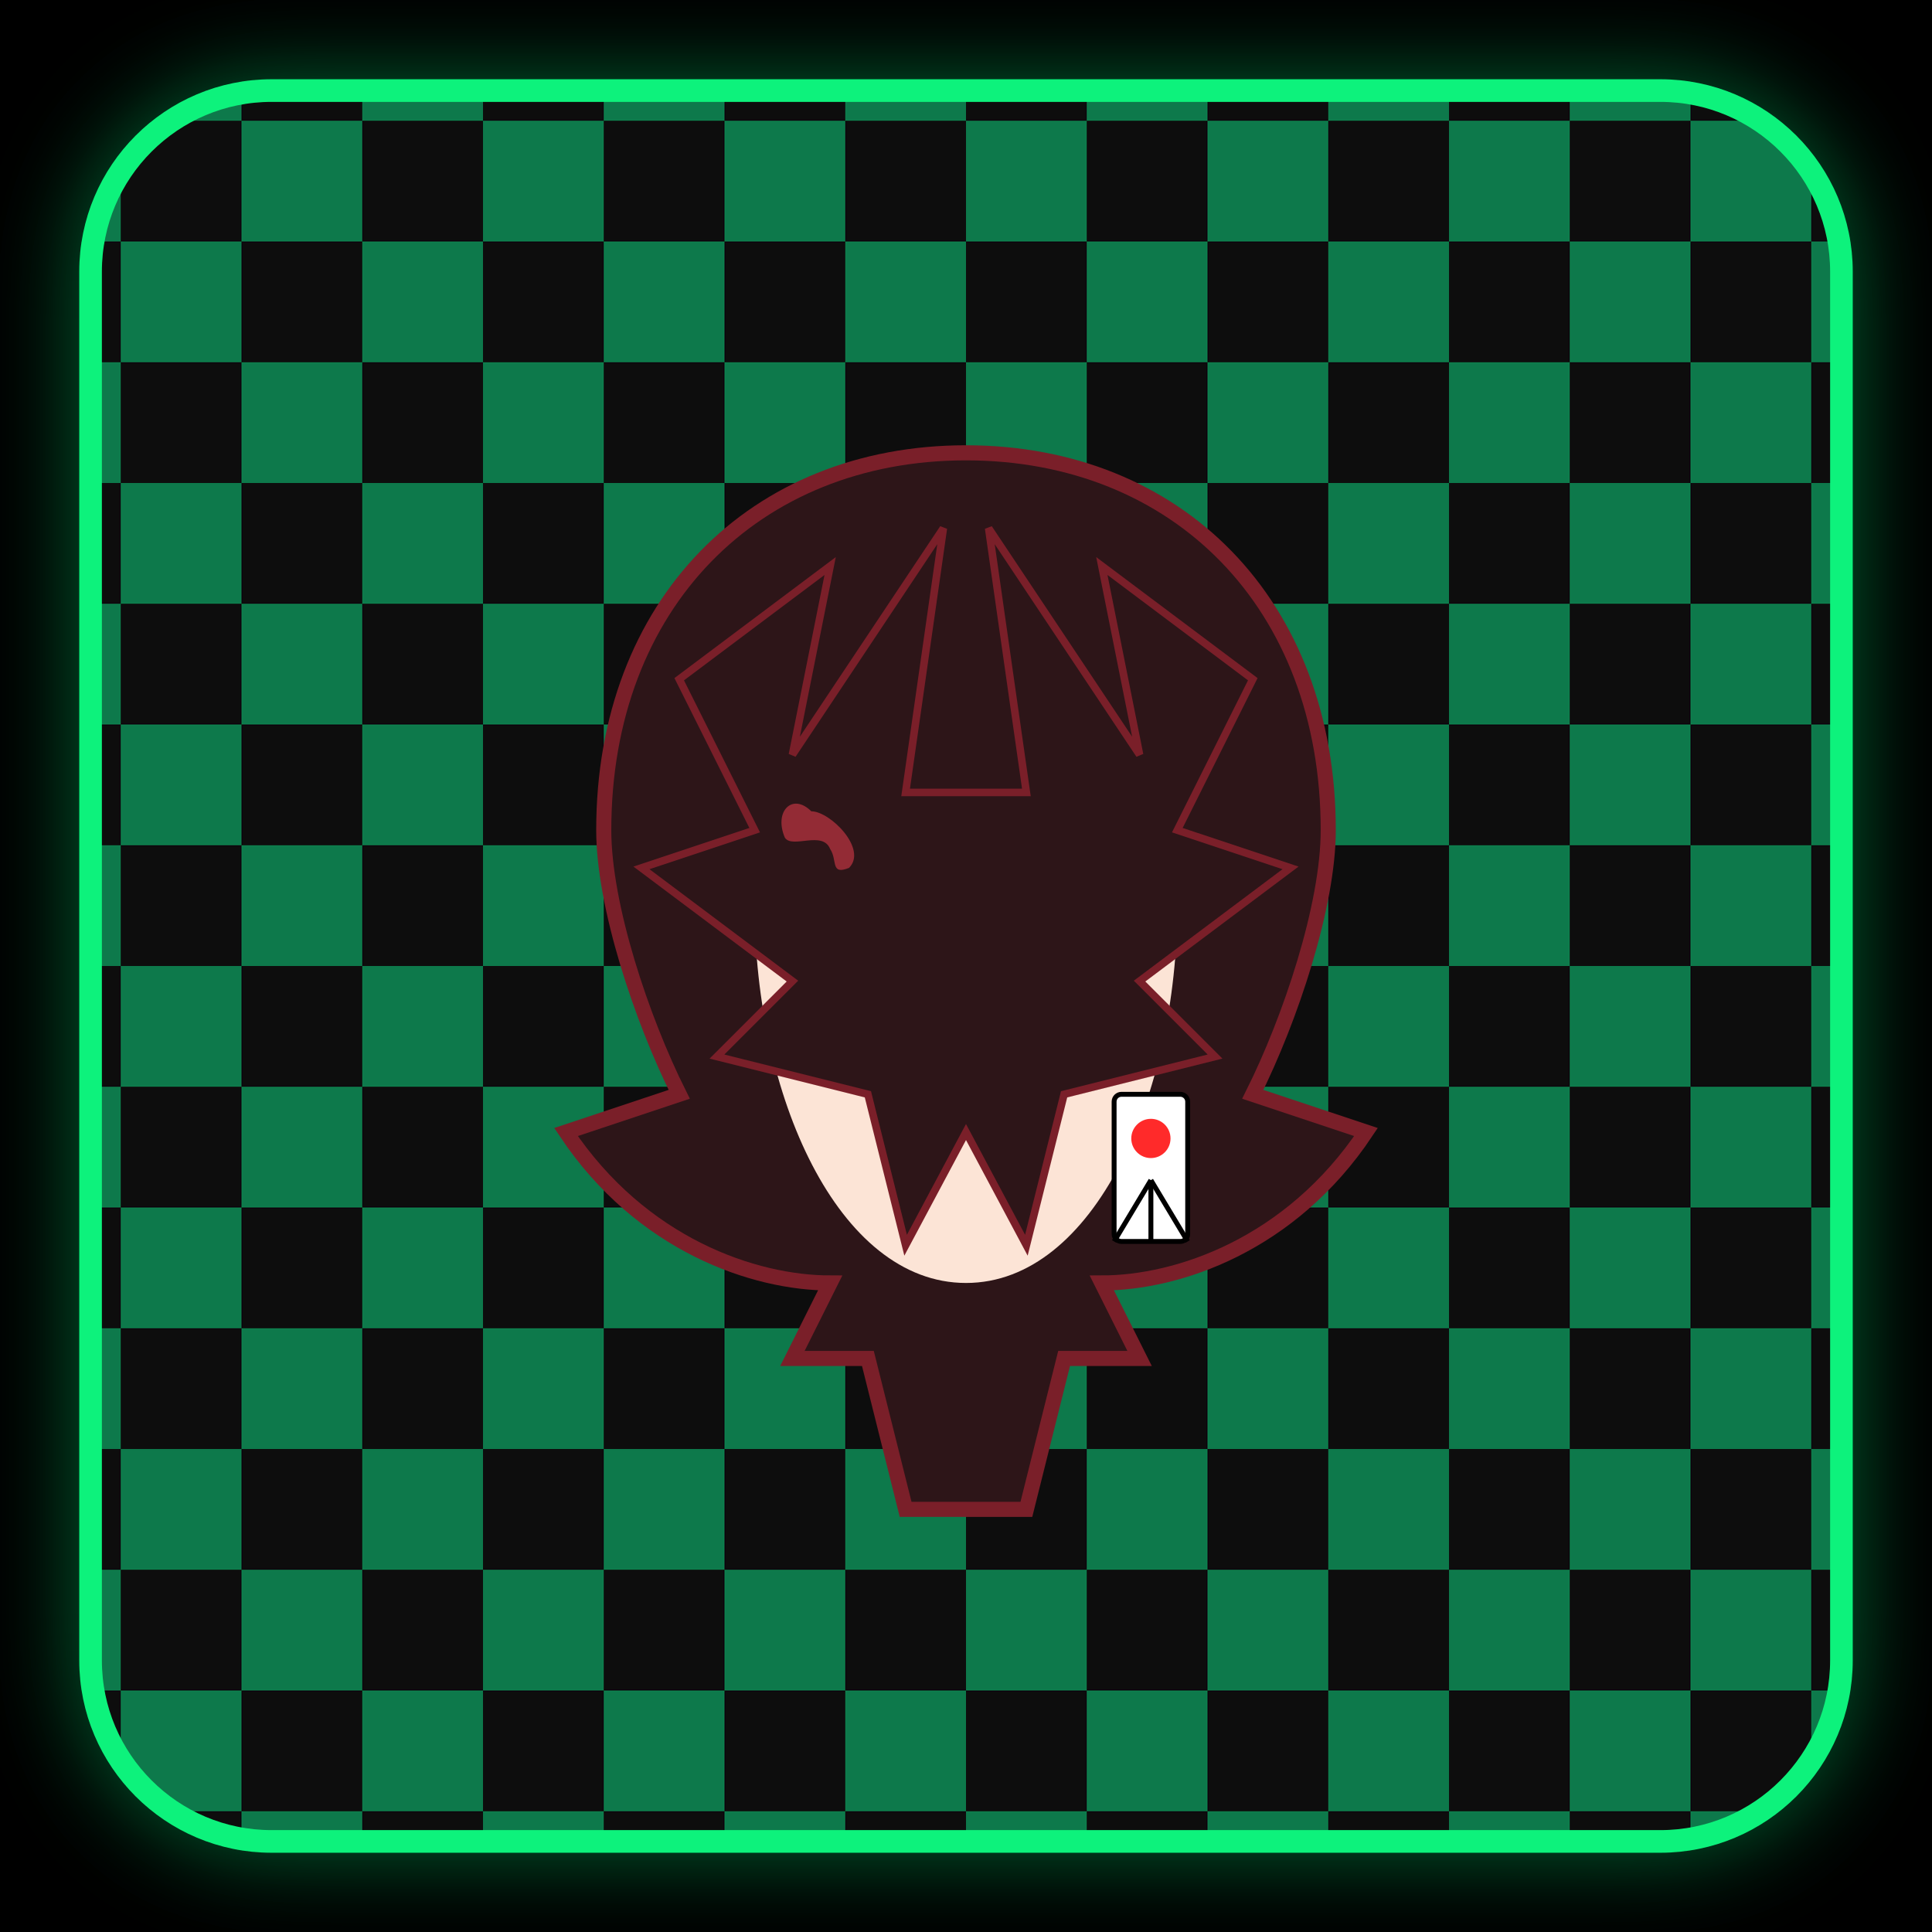
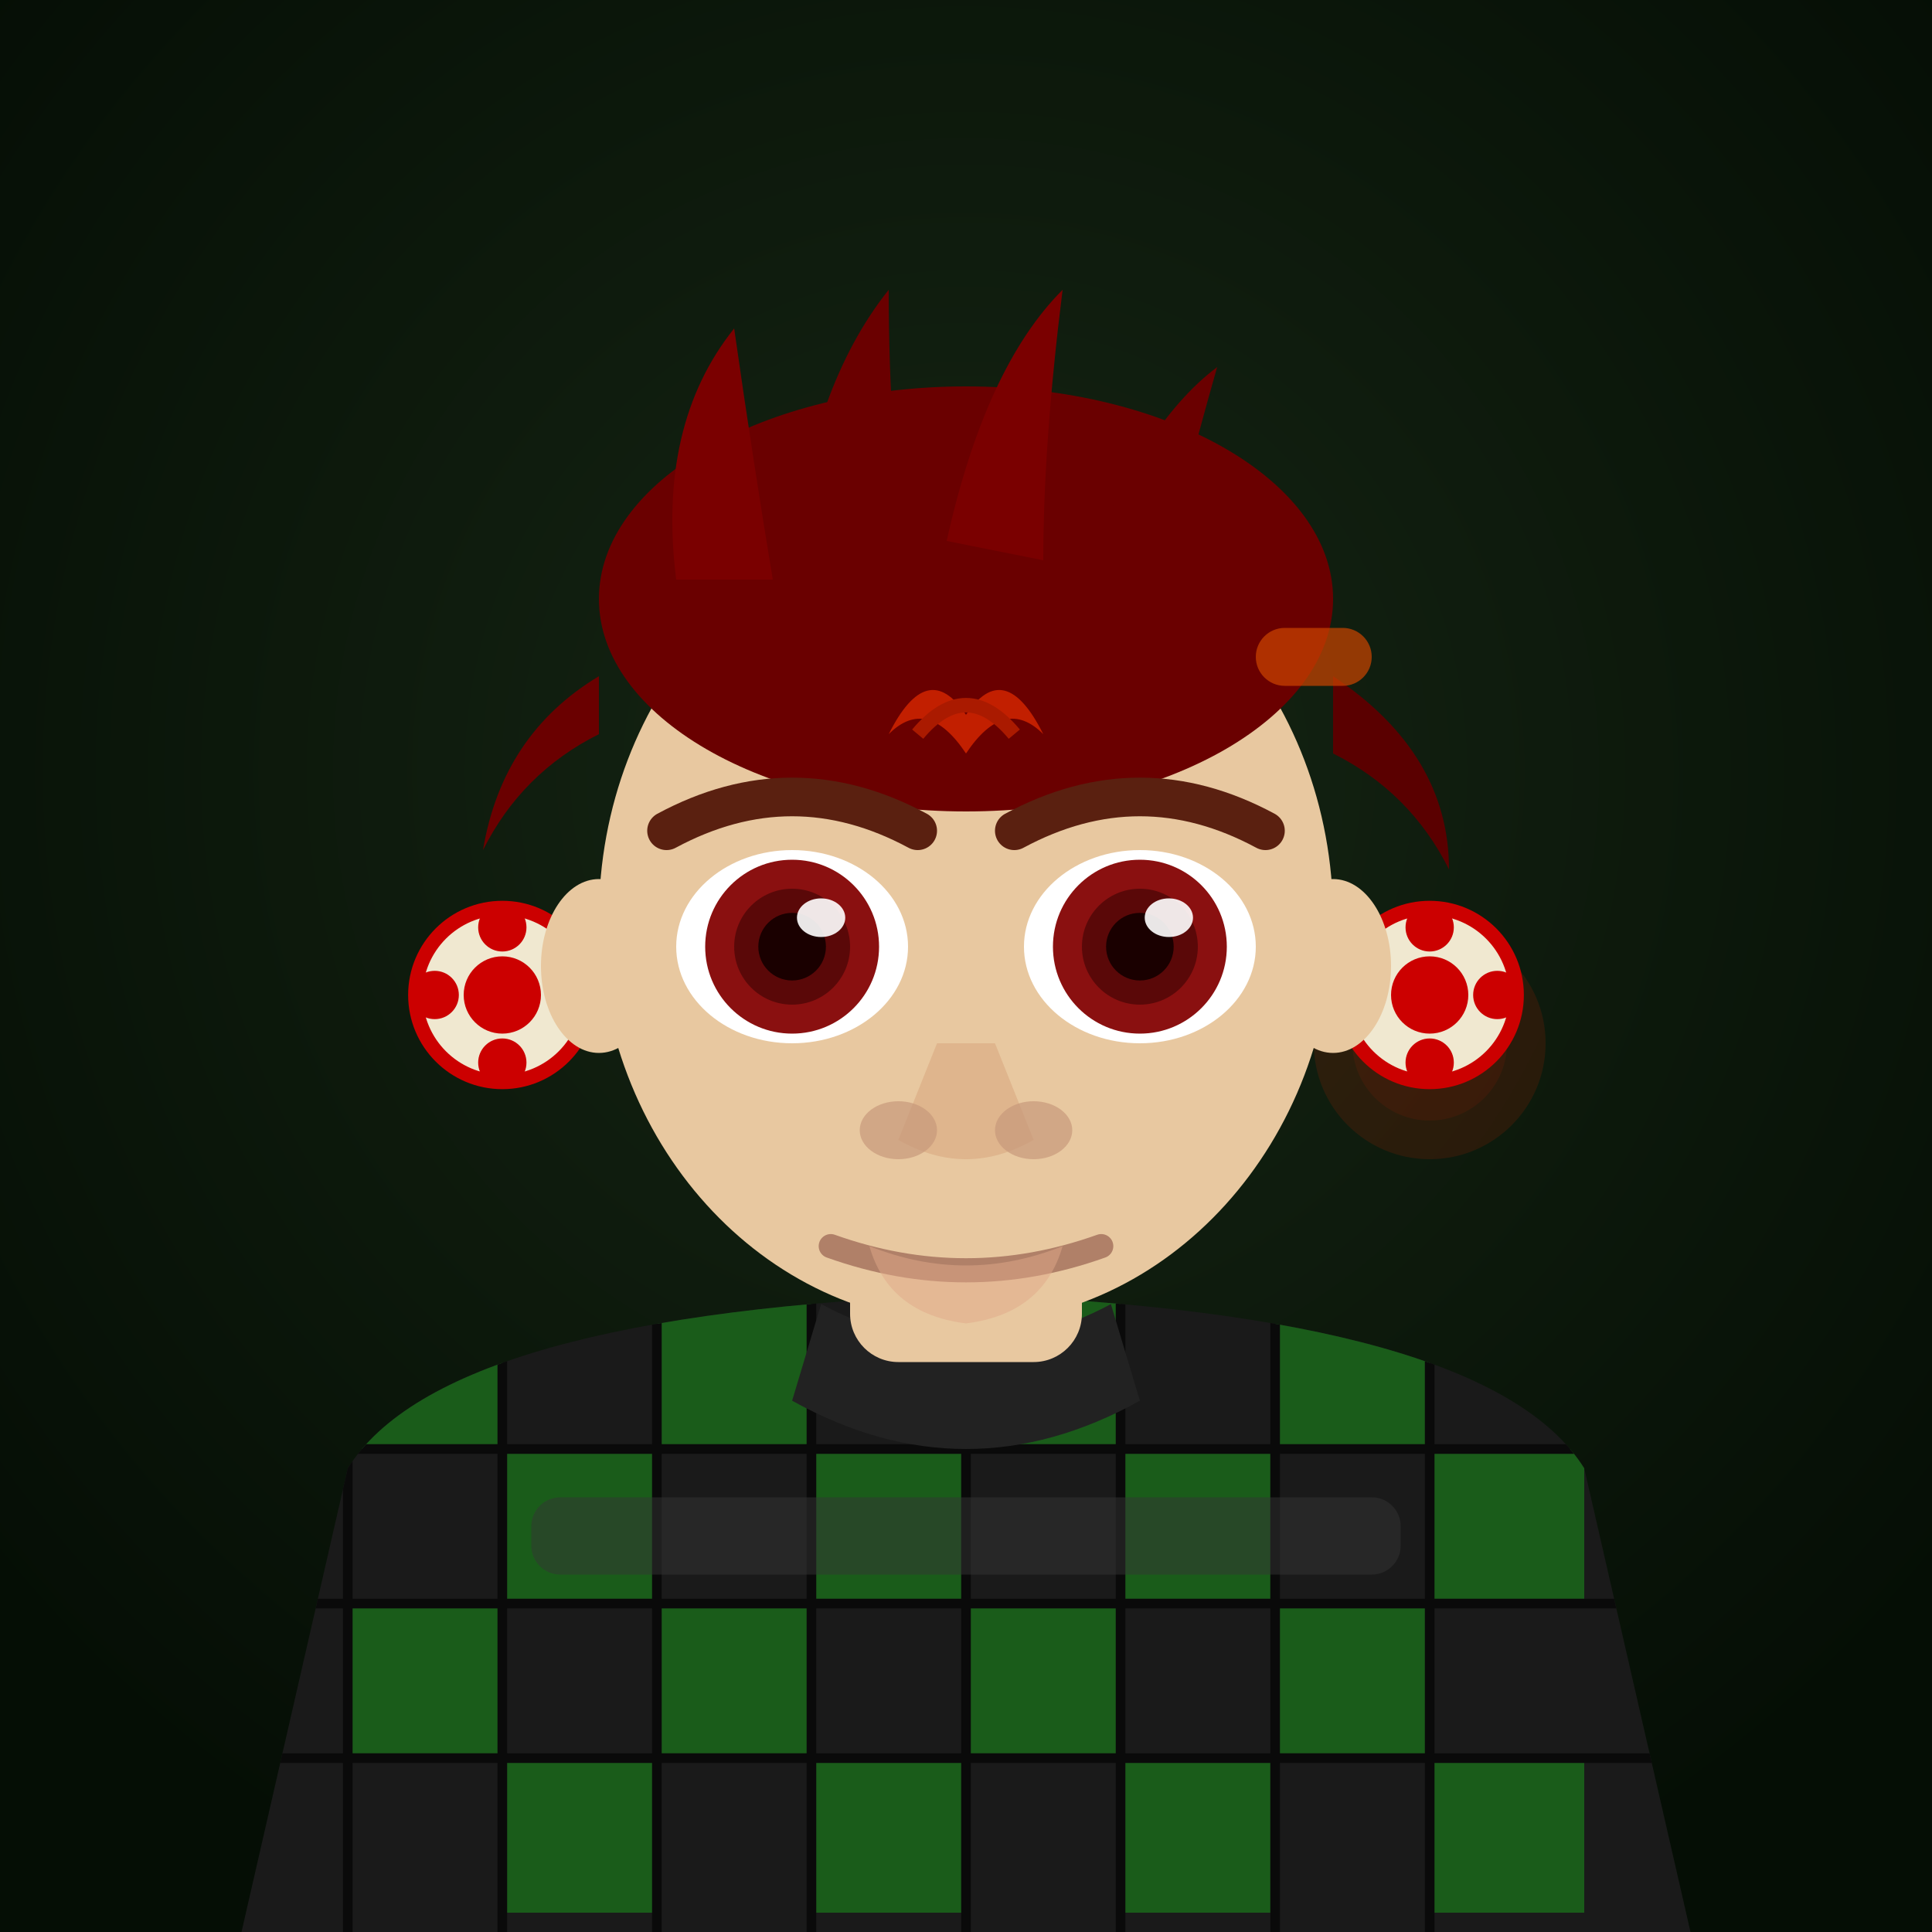
- <svg xmlns="http://www.w3.org/2000/svg" viewBox="0 0 512 512" width="512" height="512">
-   <defs>
-     <pattern id="checkers" width="64" height="64" patternUnits="userSpaceOnUse">
-       <rect width="32" height="32" fill="#0c0c0c" />
-       <rect x="32" width="32" height="32" fill="#11794b" />
-       <rect y="32" width="32" height="32" fill="#11794b" />
-       <rect x="32" y="32" width="32" height="32" fill="#0c0c0c" />
-     </pattern>
-   </defs>
-   <rect width="512" height="512" fill="#000000" />
-   <rect x="24" y="24" width="464" height="464" rx="48" fill="url(#checkers)" stroke="#0df27b" stroke-width="6" filter="drop-shadow(0px 0px 12px rgba(13,242,123,0.4))" />
-   <path d="M 256,120 C 200,120 160,160 160,220 C 160,240 170,270 180,290 L 150,300 C 170,330 200,340 220,340 L 210,360 L 230,360 L 240,400 L 272,400 L 282,360 L 302,360 L 292,340 C 312,340 342,330 362,300 L 332,290 C 342,270 352,240 352,220 C 352,160 312,120 256,120 Z" fill="#2d1518" stroke="#7a1f29" stroke-width="4" />
-   <path d="M 200,240 C 200,200 312,200 312,240 C 312,290 290,340 256,340 C 222,340 200,290 200,240 Z" fill="#fce4d6" />
-   <path d="M 180,180 L 220,150 L 210,200 L 250,140 L 240,210 L 272,210 L 262,140 L 302,200 L 292,150 L 332,180 L 312,220 L 342,230 L 302,260 L 322,280 L 282,290 L 272,330 L 256,300 L 240,330 L 230,290 L 190,280 L 210,260 L 170,230 L 200,220 Z" fill="#2d1518" stroke="#7a1f29" stroke-width="2" />
-   <path d="M 215,215 C 210,210 205,215 208,222 C 210,225 218,220 220,225 C 222,228 220,232 225,230 C 230,225 220,215 215,215 Z" fill="#932b35" />
-   <g transform="translate(305, 290) scale(0.65)">
-     <rect x="-15" y="0" width="30" height="60" rx="3" fill="#ffffff" stroke="#000000" stroke-width="2" />
-     <circle cx="0" cy="18" r="8" fill="#ff2a2a" />
-     <line x1="-15" y1="60" x2="0" y2="35" stroke="#000000" stroke-width="2" />
-     <line x1="15" y1="60" x2="0" y2="35" stroke="#000000" stroke-width="2" />
-     <line x1="0" y1="60" x2="0" y2="35" stroke="#000000" stroke-width="2" />
+ <svg xmlns="http://www.w3.org/2000/svg" viewBox="0 0 200 200" width="200" height="200">
+   <rect width="200" height="200" fill="#0d1a0d" />
+   <radialGradient id="dsbg" cx="50%" cy="40%" r="65%">
+     <stop offset="0%" stop-color="#162614" />
+     <stop offset="100%" stop-color="#050e05" />
+   </radialGradient>
+   <rect width="200" height="200" fill="url(#dsbg)" />
+   <circle cx="148" cy="108" r="12" fill="#cc2200" opacity="0.15" />
+   <circle cx="148" cy="108" r="8" fill="#cc2200" opacity="0.1" />
+   <path d="M 25 200 L 36 152 Q 46 136 100 134 Q 154 136 164 152 L 175 200 Z" fill="#1a1a1a" />
+   <g clip-path="url(#haoriclip)">
+     <clipPath id="haoriclip">
+       <path d="M 25 200 L 36 152 Q 46 136 100 134 Q 154 136 164 152 L 175 200 Z" />
+     </clipPath>
+     <rect x="36" y="134" width="16" height="16" fill="#1a5c1a" />
+     <rect x="68" y="134" width="16" height="16" fill="#1a5c1a" />
+     <rect x="100" y="134" width="16" height="16" fill="#1a5c1a" />
+     <rect x="132" y="134" width="16" height="16" fill="#1a5c1a" />
+     <rect x="52" y="150" width="16" height="16" fill="#1a5c1a" />
+     <rect x="84" y="150" width="16" height="16" fill="#1a5c1a" />
+     <rect x="116" y="150" width="16" height="16" fill="#1a5c1a" />
+     <rect x="148" y="150" width="16" height="16" fill="#1a5c1a" />
+     <rect x="36" y="166" width="16" height="16" fill="#1a5c1a" />
+     <rect x="68" y="166" width="16" height="16" fill="#1a5c1a" />
+     <rect x="100" y="166" width="16" height="16" fill="#1a5c1a" />
+     <rect x="132" y="166" width="16" height="16" fill="#1a5c1a" />
+     <rect x="52" y="182" width="16" height="16" fill="#1a5c1a" />
+     <rect x="84" y="182" width="16" height="16" fill="#1a5c1a" />
+     <rect x="116" y="182" width="16" height="16" fill="#1a5c1a" />
+     <rect x="148" y="182" width="16" height="16" fill="#1a5c1a" />
+     <line x1="36" y1="134" x2="36" y2="200" stroke="#0a0a0a" stroke-width="1" />
+     <line x1="52" y1="134" x2="52" y2="200" stroke="#0a0a0a" stroke-width="1" />
+     <line x1="68" y1="134" x2="68" y2="200" stroke="#0a0a0a" stroke-width="1" />
+     <line x1="84" y1="134" x2="84" y2="200" stroke="#0a0a0a" stroke-width="1" />
+     <line x1="100" y1="134" x2="100" y2="200" stroke="#0a0a0a" stroke-width="1" />
+     <line x1="116" y1="134" x2="116" y2="200" stroke="#0a0a0a" stroke-width="1" />
+     <line x1="132" y1="134" x2="132" y2="200" stroke="#0a0a0a" stroke-width="1" />
+     <line x1="148" y1="134" x2="148" y2="200" stroke="#0a0a0a" stroke-width="1" />
+     <line x1="25" y1="150" x2="175" y2="150" stroke="#0a0a0a" stroke-width="1" />
+     <line x1="25" y1="166" x2="175" y2="166" stroke="#0a0a0a" stroke-width="1" />
+     <line x1="25" y1="182" x2="175" y2="182" stroke="#0a0a0a" stroke-width="1" />
  </g>
+   <path d="M 82 145 Q 100 155 118 145 L 115 135 Q 100 143 85 135 Z" fill="#222" />
+   <rect x="55" y="155" width="90" height="8" rx="3" fill="#333" opacity="0.5" />
+   <rect x="88" y="125" width="24" height="16" rx="5" fill="#e8c8a0" />
+   <ellipse cx="100" cy="95" rx="38" ry="42" fill="#e8c8a0" />
+   <ellipse cx="100" cy="62" rx="38" ry="22" fill="#6a0000" />
+   <path d="M 62 70 Q 52 76 50 88 Q 54 80 62 76 Z" fill="#6a0000" />
+   <path d="M 138 70 Q 150 78 150 90 Q 146 82 138 78 Z" fill="#5a0000" />
+   <path d="M 70 60 Q 68 44 76 34 Q 78 48 80 60" fill="#7a0000" />
+   <path d="M 82 58 Q 84 40 92 30 Q 92 46 94 58" fill="#6a0000" />
+   <path d="M 98 56 Q 102 38 110 30 Q 108 46 108 58" fill="#7a0000" />
+   <path d="M 112 60 Q 118 44 126 38 Q 122 52 120 62" fill="#6a0000" />
+   <rect x="130" y="65" width="12" height="6" rx="3" fill="#cc4400" opacity="0.7" />
+   <path d="M 92 76 Q 96 68 100 74 Q 104 68 108 76 Q 104 72 100 78 Q 96 72 92 76 Z" fill="#cc2200" opacity="0.9" />
+   <path d="M 95 76 Q 100 70 105 76" stroke="#aa1a00" stroke-width="1.5" fill="none" />
+   <circle cx="52" cy="103" r="9" fill="#f0e8d0" />
+   <circle cx="52" cy="103" r="9" fill="none" stroke="#cc0000" stroke-width="1.5" />
+   <circle cx="52" cy="103" r="4" fill="#cc0000" />
+   <circle cx="52" cy="96" r="2.5" fill="#cc0000" />
+   <circle cx="52" cy="110" r="2.5" fill="#cc0000" />
+   <circle cx="45" cy="103" r="2.5" fill="#cc0000" />
+   <circle cx="59" cy="103" r="2.5" fill="#cc0000" />
+   <circle cx="148" cy="103" r="9" fill="#f0e8d0" />
+   <circle cx="148" cy="103" r="9" fill="none" stroke="#cc0000" stroke-width="1.5" />
+   <circle cx="148" cy="103" r="4" fill="#cc0000" />
+   <circle cx="148" cy="96" r="2.5" fill="#cc0000" />
+   <circle cx="148" cy="110" r="2.5" fill="#cc0000" />
+   <circle cx="141" cy="103" r="2.5" fill="#cc0000" />
+   <circle cx="155" cy="103" r="2.5" fill="#cc0000" />
+   <path d="M 69 86 Q 82 79 95 86" stroke="#5a2010" stroke-width="4" fill="none" stroke-linecap="round" />
+   <path d="M 105 86 Q 118 79 131 86" stroke="#5a2010" stroke-width="4" fill="none" stroke-linecap="round" />
+   <ellipse cx="82" cy="98" rx="12" ry="10" fill="white" />
+   <ellipse cx="118" cy="98" rx="12" ry="10" fill="white" />
+   <ellipse cx="82" cy="98" rx="9" ry="9" fill="#8a1010" />
+   <ellipse cx="118" cy="98" rx="9" ry="9" fill="#8a1010" />
+   <ellipse cx="82" cy="98" rx="6" ry="6" fill="#5a0808" />
+   <ellipse cx="118" cy="98" rx="6" ry="6" fill="#5a0808" />
+   <ellipse cx="82" cy="98" rx="3.5" ry="3.5" fill="#1a0000" />
+   <ellipse cx="118" cy="98" rx="3.5" ry="3.5" fill="#1a0000" />
+   <ellipse cx="85" cy="95" rx="2.5" ry="2" fill="white" opacity="0.9" />
+   <ellipse cx="121" cy="95" rx="2.5" ry="2" fill="white" opacity="0.9" />
+   <path d="M 97 108 L 93 118 Q 100 122 107 118 L 103 108" fill="#d8a880" opacity="0.6" />
+   <ellipse cx="93" cy="117" rx="4" ry="3" fill="#c8987A" opacity="0.7" />
+   <ellipse cx="107" cy="117" rx="4" ry="3" fill="#c8987A" opacity="0.7" />
+   <path d="M 86 129 Q 100 134 114 129" stroke="#b08068" stroke-width="2.5" fill="none" stroke-linecap="round" />
+   <path d="M 90 129 Q 100 133 110 129 Q 108 136 100 137 Q 92 136 90 129 Z" fill="#e0a888" opacity="0.5" />
+   <ellipse cx="62" cy="100" rx="6" ry="9" fill="#e8c8a0" />
+   <ellipse cx="138" cy="100" rx="6" ry="9" fill="#e8c8a0" />
</svg>
